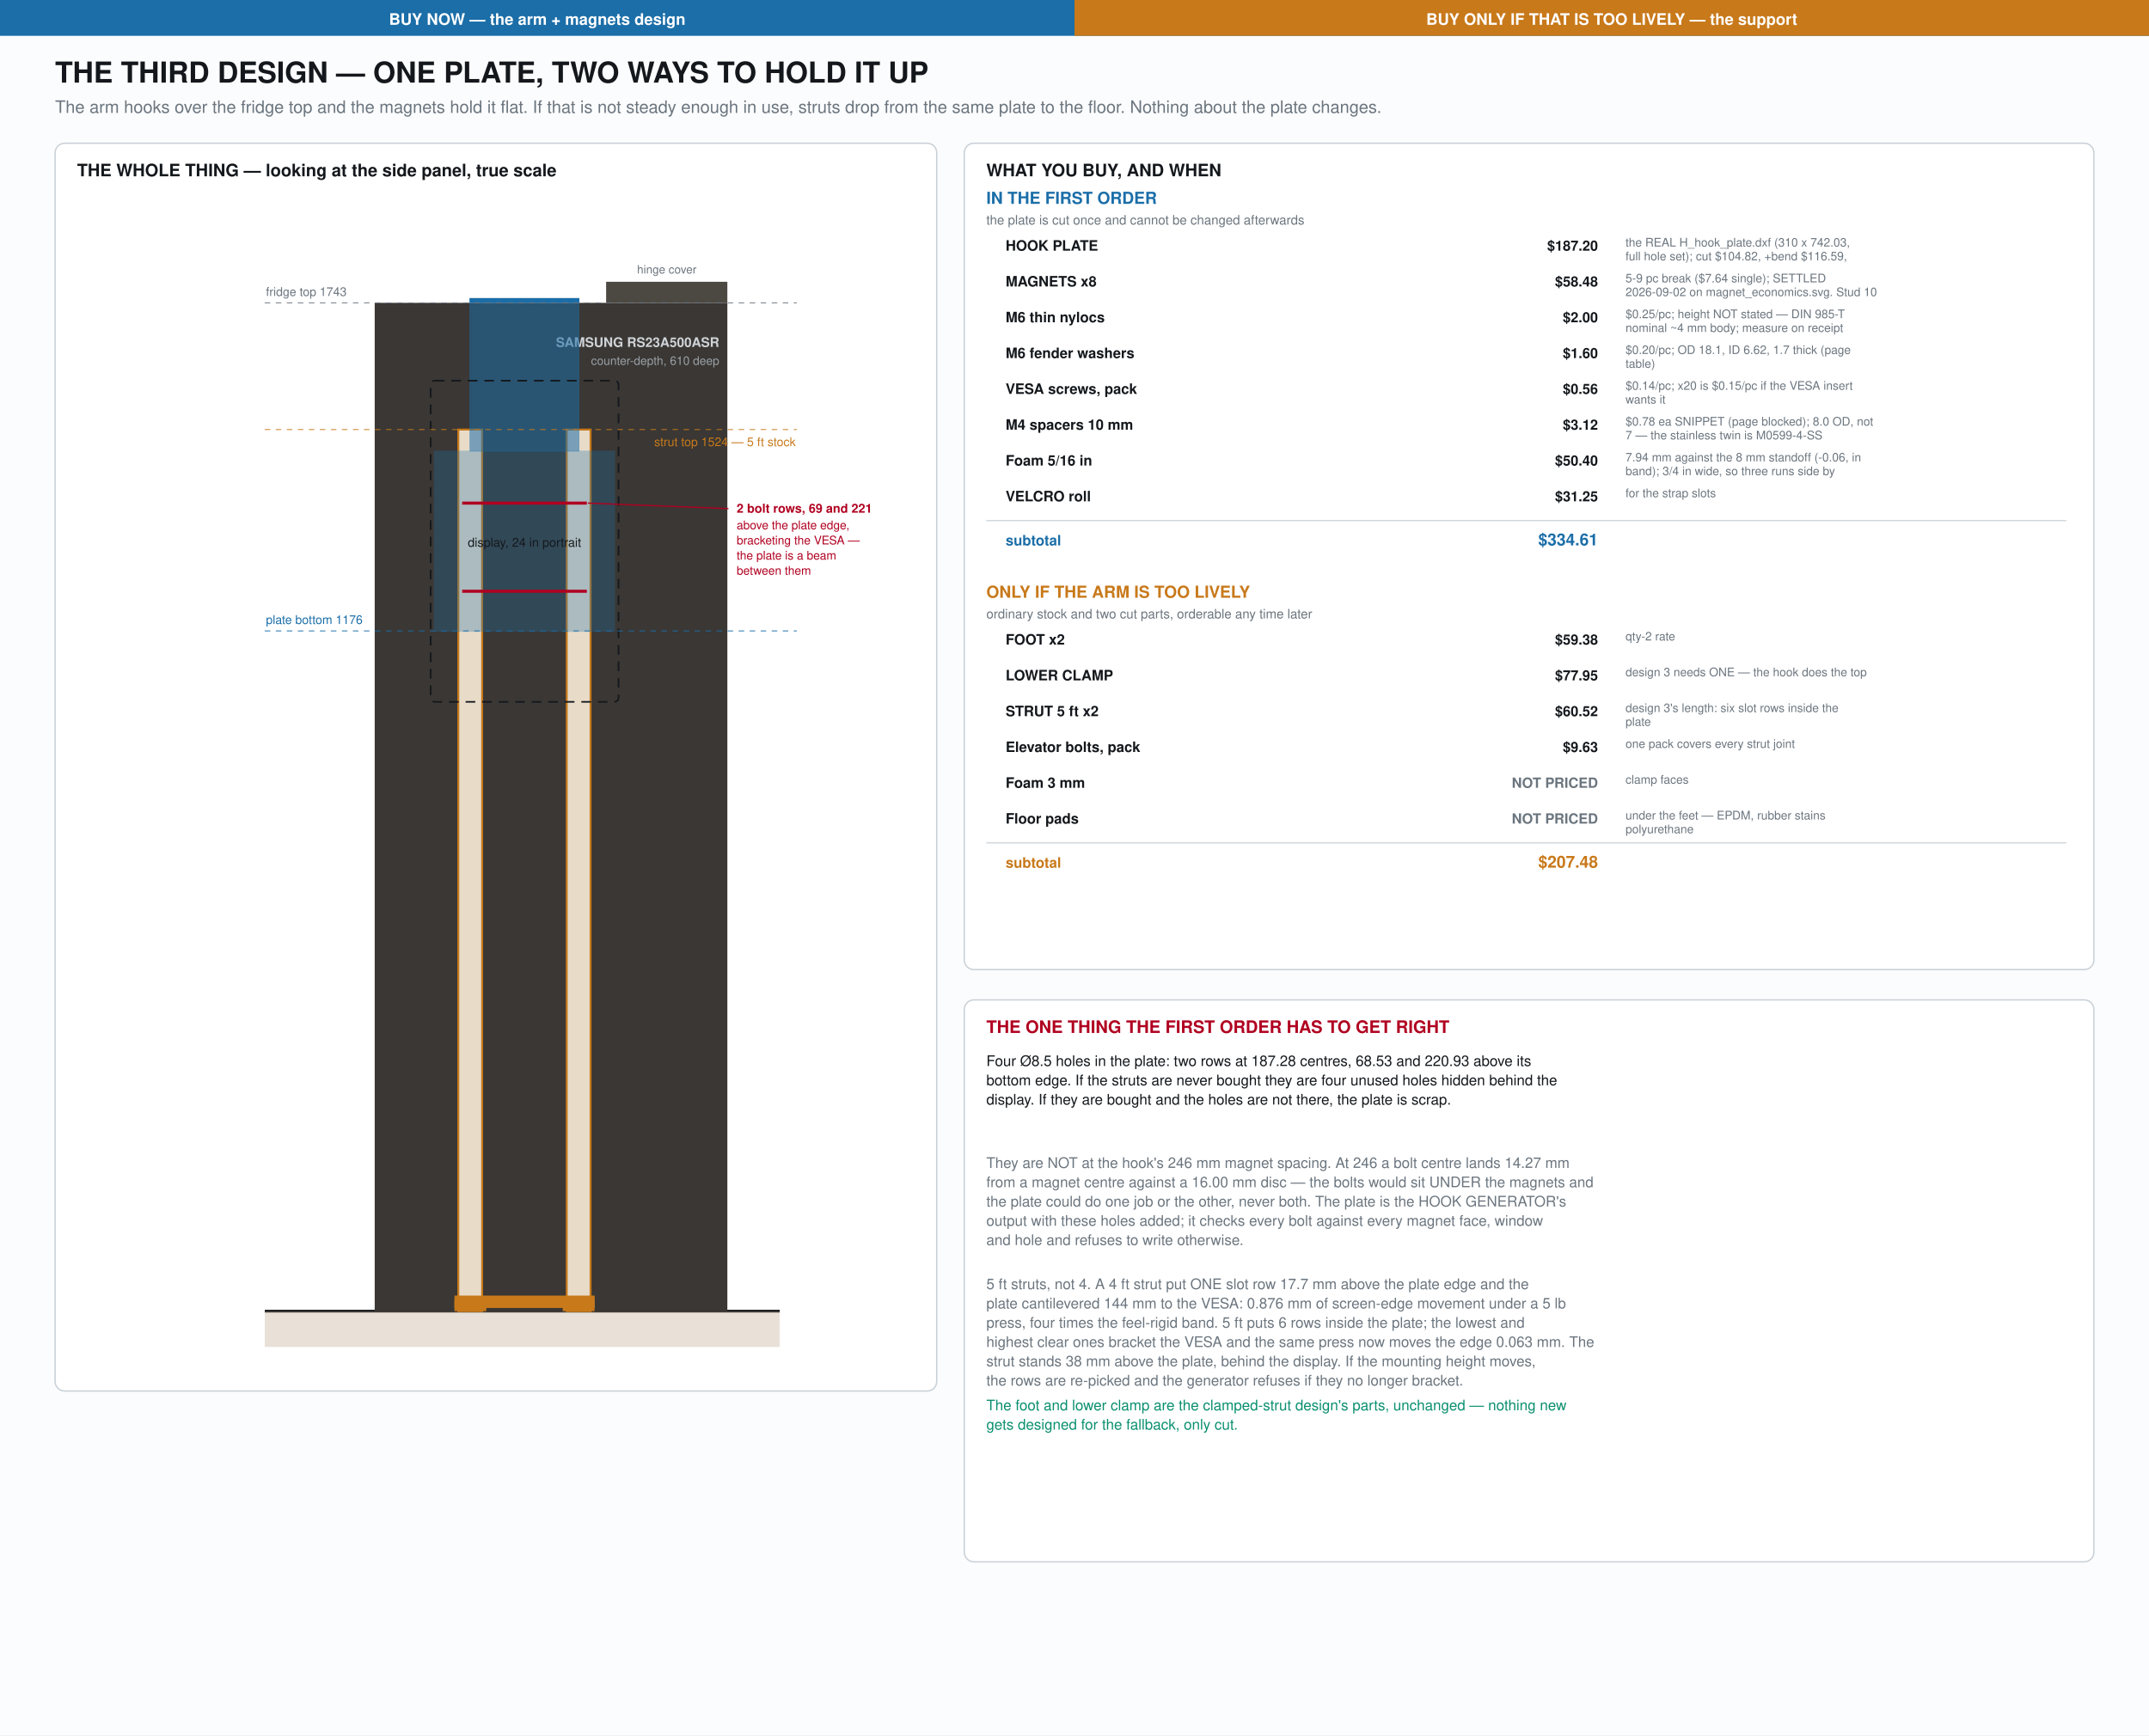
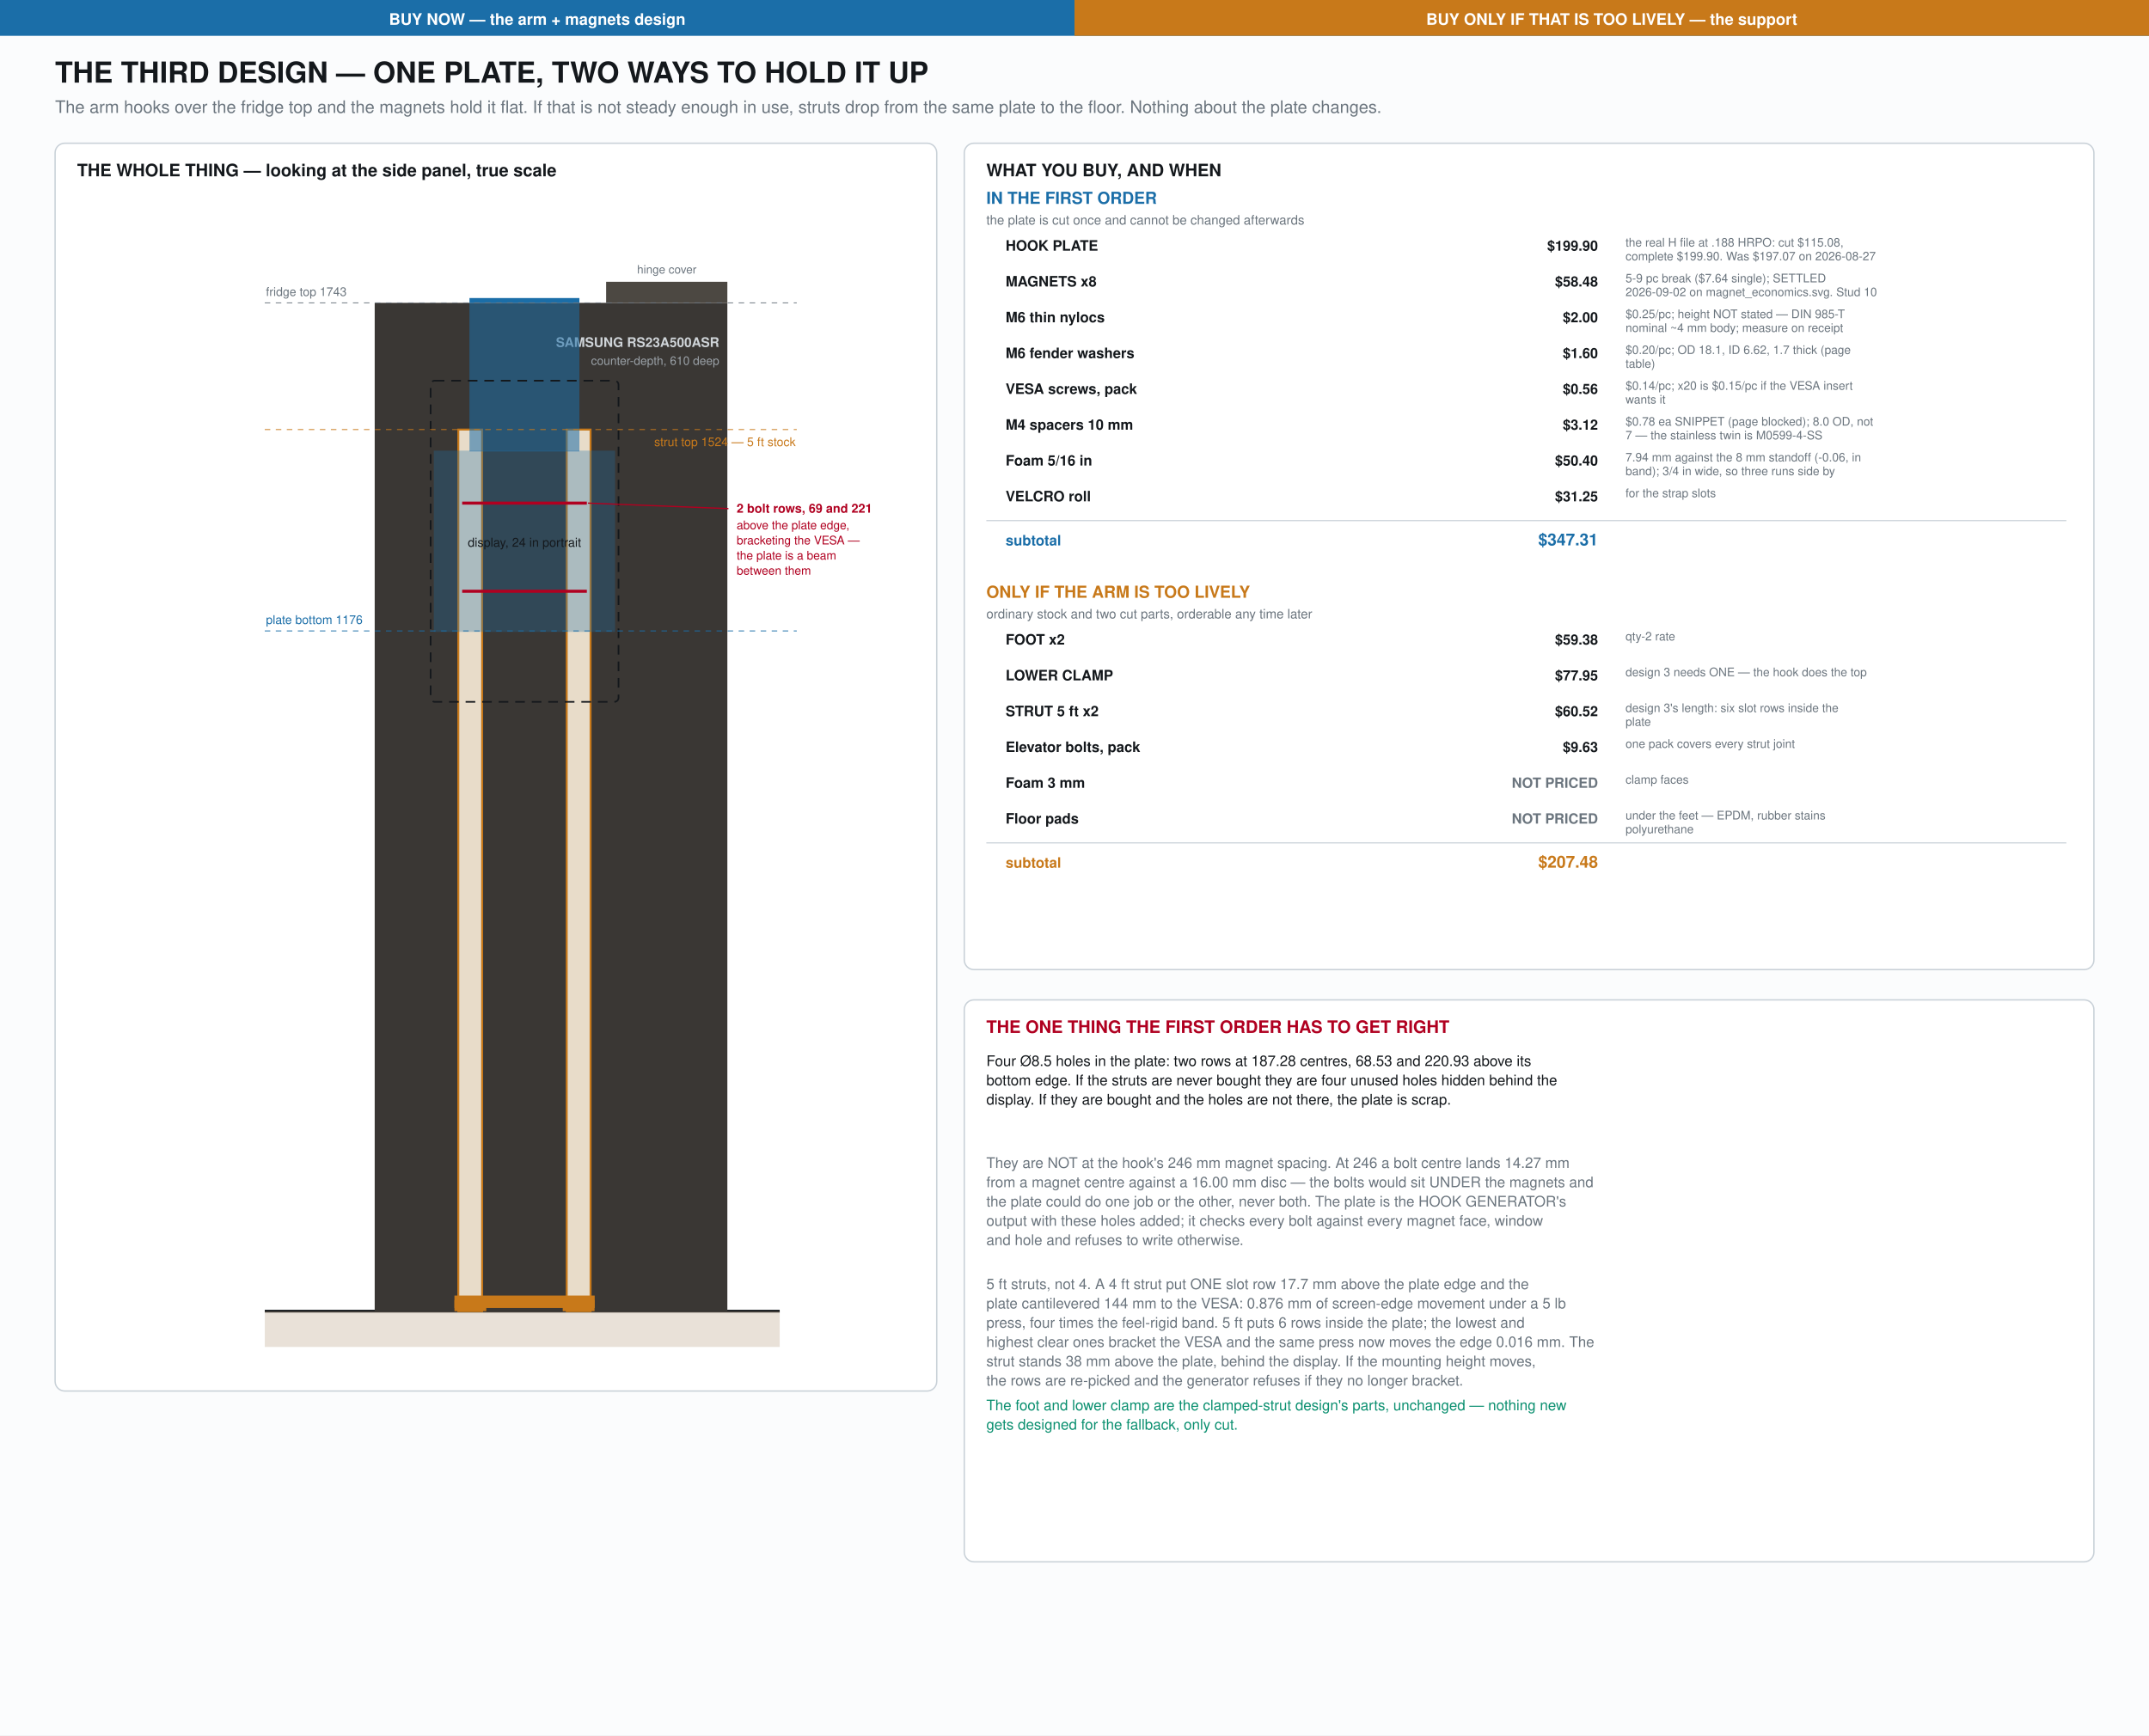
<svg xmlns="http://www.w3.org/2000/svg" width="1560" height="1260" viewBox="0 0 1560 1260">
  <rect width="1560" height="1260" fill="#fbfcfd" />
  <rect width="1560" height="26" fill="#1b6ea8" />
  <rect x="780" width="780" height="26" fill="#c8791a" />
  <text x="390.00" y="18.00" font-family="Helvetica,Arial,sans-serif" font-size="11.5" text-anchor="middle" fill="#fff" font-weight="bold">BUY NOW — the arm + magnets design</text>
  <text x="1170.00" y="18.00" font-family="Helvetica,Arial,sans-serif" font-size="11.5" text-anchor="middle" fill="#fff" font-weight="bold">BUY ONLY IF THAT IS TOO LIVELY — the support</text>
  <text x="40.00" y="60.00" font-family="Helvetica,Arial,sans-serif" font-size="21" text-anchor="start" fill="#14181c" font-weight="bold">THE THIRD DESIGN — ONE PLATE, TWO WAYS TO HOLD IT UP</text>
  <text x="40.00" y="82.00" font-family="Helvetica,Arial,sans-serif" font-size="12.5" text-anchor="start" fill="#6b757e" font-weight="normal">The arm hooks over the fridge top and the magnets hold it flat. If that is not steady enough in use, struts drop from the same plate to the floor. Nothing about the plate changes.</text>
  <rect x="40.0" y="104.0" width="640.0" height="906.0" rx="7" fill="#fff" stroke="#c9d1d8" stroke-width="1" />
  <text x="56.00" y="128.00" font-family="Helvetica,Arial,sans-serif" font-size="12.5" text-anchor="start" fill="#14181c" font-weight="bold">THE WHOLE THING — looking at the side panel, true scale</text>
  <line x1="192.2" y1="952.0" x2="566.0" y2="952.0" stroke="#14181c" stroke-width="2" />
  <rect x="192.2" y="952.0" width="373.8" height="26" fill="#b9a184" opacity="0.32" />
  <rect x="272.0" y="219.9" width="256.0" height="732.1" fill="#3a3734" />
  <rect x="440.0" y="204.6" width="88.0" height="15.3" fill="#4c4842" />
  <text x="522.15" y="251.91" font-family="Helvetica,Arial,sans-serif" font-size="9.6" text-anchor="end" fill="#cfd4d8" font-weight="bold">SAMSUNG RS23A500ASR</text>
  <text x="522.15" y="264.91" font-family="Helvetica,Arial,sans-serif" font-size="8.6" text-anchor="end" fill="#9aa1a7" font-weight="normal">counter-depth, 610 deep</text>
  <text x="484.03" y="198.58" font-family="Helvetica,Arial,sans-serif" font-size="8.4" text-anchor="middle" fill="#6b757e" font-weight="normal">hinge cover</text>
  <rect x="332.7" y="311.9" width="17.3" height="640.1" fill="#e8dcc9" stroke="#c8791a" stroke-width="1.4" />
  <rect x="329.9" y="944.0" width="23.1" height="8" fill="#c8791a" />
  <rect x="411.4" y="311.9" width="17.3" height="640.1" fill="#e8dcc9" stroke="#c8791a" stroke-width="1.4" />
  <rect x="408.5" y="944.0" width="23.1" height="8" fill="#c8791a" />
  <rect x="329.9" y="940.7" width="101.8" height="9" fill="#c8791a" />
  <rect x="340.8" y="216.4" width="79.8" height="3.5" fill="#1b6ea8" />
  <rect x="340.8" y="219.9" width="79.8" height="107.9" fill="#1b6ea8" opacity="0.55" />
  <rect x="315.6" y="327.9" width="130.2" height="130.2" fill="#1b6ea8" opacity="0.30" stroke="#1b6ea8" stroke-width="1.4" />
  <rect x="312.6" y="276.4" width="136.4" height="233.2" rx="3" fill="none" stroke="#14181c" stroke-width="1.2" stroke-dasharray="7 5" />
  <text x="380.74" y="396.98" font-family="Helvetica,Arial,sans-serif" font-size="9.0" text-anchor="middle" fill="#14181c" font-weight="normal">display, 24 in portrait</text>
  <line x1="192.2" y1="219.9" x2="578.4" y2="219.9" stroke="#6b757e" stroke-width="0.6" stroke-dasharray="4 4" />
  <text x="193.04" y="214.91" font-family="Helvetica,Arial,sans-serif" font-size="8.8" text-anchor="start" fill="#6b757e" font-weight="normal">fridge top 1743</text>
  <line x1="192.2" y1="458.1" x2="578.4" y2="458.1" stroke="#1b6ea8" stroke-width="0.6" stroke-dasharray="4 4" />
  <text x="193.04" y="453.05" font-family="Helvetica,Arial,sans-serif" font-size="8.8" text-anchor="start" fill="#1b6ea8" font-weight="normal">plate bottom 1176</text>
  <line x1="192.2" y1="311.9" x2="578.4" y2="311.9" stroke="#c8791a" stroke-width="0.6" stroke-dasharray="4 4" />
  <text x="577.59" y="323.92" font-family="Helvetica,Arial,sans-serif" font-size="8.8" text-anchor="end" fill="#c8791a" font-weight="normal">strut top 1524 — 5 ft stock</text>
  <line x1="335.5" y1="429.3" x2="426.0" y2="429.3" stroke="#b00020" stroke-width="2.2" />
  <line x1="335.5" y1="365.3" x2="426.0" y2="365.3" stroke="#b00020" stroke-width="2.2" />
  <path d="M426.8 365.3 L528.8 369.3" fill="none" stroke="#b00020" stroke-width="0.9" />
  <text x="534.75" y="372.26" font-family="Helvetica,Arial,sans-serif" font-size="9.0" text-anchor="start" fill="#b00020" font-weight="bold">2 bolt rows, 69 and 221</text>
  <text x="534.75" y="384.26" font-family="Helvetica,Arial,sans-serif" font-size="8.6" text-anchor="start" fill="#b00020" font-weight="normal">above the plate edge,</text>
  <text x="534.75" y="395.26" font-family="Helvetica,Arial,sans-serif" font-size="8.6" text-anchor="start" fill="#b00020" font-weight="normal">bracketing the VESA —</text>
  <text x="534.75" y="406.26" font-family="Helvetica,Arial,sans-serif" font-size="8.6" text-anchor="start" fill="#b00020" font-weight="normal">the plate is a beam</text>
  <text x="534.75" y="417.26" font-family="Helvetica,Arial,sans-serif" font-size="8.6" text-anchor="start" fill="#b00020" font-weight="normal">between them</text>
  <rect x="700.0" y="104.0" width="820.0" height="600.0" rx="7" fill="#fff" stroke="#c9d1d8" stroke-width="1" />
  <text x="716.00" y="128.00" font-family="Helvetica,Arial,sans-serif" font-size="12.5" text-anchor="start" fill="#14181c" font-weight="bold">WHAT YOU BUY, AND WHEN</text>
  <text x="716.00" y="148.00" font-family="Helvetica,Arial,sans-serif" font-size="12.0" text-anchor="start" fill="#1b6ea8" font-weight="bold">IN THE FIRST ORDER</text>
  <text x="716.00" y="163.00" font-family="Helvetica,Arial,sans-serif" font-size="9.4" text-anchor="start" fill="#6b757e" font-weight="normal">the plate is cut once and cannot be changed afterwards</text>
  <text x="730.00" y="182.00" font-family="Helvetica,Arial,sans-serif" font-size="10.4" text-anchor="start" fill="#14181c" font-weight="bold">HOOK PLATE</text>
-   <text x="1160.00" y="182.00" font-family="Helvetica,Arial,sans-serif" font-size="10.2" text-anchor="end" fill="#14181c" font-weight="bold">$187.20</text>
-   <text x="1180.00" y="179.00" font-family="Helvetica,Arial,sans-serif" font-size="8.6" text-anchor="start" fill="#6b757e" font-weight="normal">the REAL H_hook_plate.dxf (310 x 742.03,</text>
-   <text x="1180.00" y="189.00" font-family="Helvetica,Arial,sans-serif" font-size="8.6" text-anchor="start" fill="#6b757e" font-weight="normal">full hole set); cut $104.82, +bend $116.59,</text>
+   <text x="1160.00" y="182.00" font-family="Helvetica,Arial,sans-serif" font-size="10.2" text-anchor="end" fill="#14181c" font-weight="bold">$199.90</text>
+   <text x="1180.00" y="179.00" font-family="Helvetica,Arial,sans-serif" font-size="8.6" text-anchor="start" fill="#6b757e" font-weight="normal">the real H file at .188 HRPO: cut $115.08,</text>
+   <text x="1180.00" y="189.00" font-family="Helvetica,Arial,sans-serif" font-size="8.6" text-anchor="start" fill="#6b757e" font-weight="normal">complete $199.90. Was $197.07 on 2026-08-27</text>
  <text x="730.00" y="208.00" font-family="Helvetica,Arial,sans-serif" font-size="10.4" text-anchor="start" fill="#14181c" font-weight="bold">MAGNETS x8</text>
  <text x="1160.00" y="208.00" font-family="Helvetica,Arial,sans-serif" font-size="10.2" text-anchor="end" fill="#14181c" font-weight="bold">$58.48</text>
  <text x="1180.00" y="205.00" font-family="Helvetica,Arial,sans-serif" font-size="8.6" text-anchor="start" fill="#6b757e" font-weight="normal">5-9 pc break ($7.64 single); SETTLED</text>
  <text x="1180.00" y="215.00" font-family="Helvetica,Arial,sans-serif" font-size="8.6" text-anchor="start" fill="#6b757e" font-weight="normal">2026-09-02 on magnet_economics.svg. Stud 10</text>
  <text x="730.00" y="234.00" font-family="Helvetica,Arial,sans-serif" font-size="10.4" text-anchor="start" fill="#14181c" font-weight="bold">M6 thin nylocs</text>
  <text x="1160.00" y="234.00" font-family="Helvetica,Arial,sans-serif" font-size="10.2" text-anchor="end" fill="#14181c" font-weight="bold">$2.00</text>
  <text x="1180.00" y="231.00" font-family="Helvetica,Arial,sans-serif" font-size="8.6" text-anchor="start" fill="#6b757e" font-weight="normal">$0.25/pc; height NOT stated — DIN 985-T</text>
  <text x="1180.00" y="241.00" font-family="Helvetica,Arial,sans-serif" font-size="8.6" text-anchor="start" fill="#6b757e" font-weight="normal">nominal ~4 mm body; measure on receipt</text>
  <text x="730.00" y="260.00" font-family="Helvetica,Arial,sans-serif" font-size="10.4" text-anchor="start" fill="#14181c" font-weight="bold">M6 fender washers</text>
  <text x="1160.00" y="260.00" font-family="Helvetica,Arial,sans-serif" font-size="10.2" text-anchor="end" fill="#14181c" font-weight="bold">$1.60</text>
  <text x="1180.00" y="257.00" font-family="Helvetica,Arial,sans-serif" font-size="8.6" text-anchor="start" fill="#6b757e" font-weight="normal">$0.20/pc; OD 18.1, ID 6.62, 1.7 thick (page</text>
  <text x="1180.00" y="267.00" font-family="Helvetica,Arial,sans-serif" font-size="8.6" text-anchor="start" fill="#6b757e" font-weight="normal">table)</text>
  <text x="730.00" y="286.00" font-family="Helvetica,Arial,sans-serif" font-size="10.4" text-anchor="start" fill="#14181c" font-weight="bold">VESA screws, pack</text>
  <text x="1160.00" y="286.00" font-family="Helvetica,Arial,sans-serif" font-size="10.2" text-anchor="end" fill="#14181c" font-weight="bold">$0.56</text>
  <text x="1180.00" y="283.00" font-family="Helvetica,Arial,sans-serif" font-size="8.6" text-anchor="start" fill="#6b757e" font-weight="normal">$0.14/pc; x20 is $0.15/pc if the VESA insert</text>
  <text x="1180.00" y="293.00" font-family="Helvetica,Arial,sans-serif" font-size="8.6" text-anchor="start" fill="#6b757e" font-weight="normal">wants it</text>
  <text x="730.00" y="312.00" font-family="Helvetica,Arial,sans-serif" font-size="10.4" text-anchor="start" fill="#14181c" font-weight="bold">M4 spacers 10 mm</text>
  <text x="1160.00" y="312.00" font-family="Helvetica,Arial,sans-serif" font-size="10.2" text-anchor="end" fill="#14181c" font-weight="bold">$3.12</text>
  <text x="1180.00" y="309.00" font-family="Helvetica,Arial,sans-serif" font-size="8.6" text-anchor="start" fill="#6b757e" font-weight="normal">$0.78 ea SNIPPET (page blocked); 8.0 OD, not</text>
  <text x="1180.00" y="319.00" font-family="Helvetica,Arial,sans-serif" font-size="8.6" text-anchor="start" fill="#6b757e" font-weight="normal">7 — the stainless twin is M0599-4-SS</text>
  <text x="730.00" y="338.00" font-family="Helvetica,Arial,sans-serif" font-size="10.4" text-anchor="start" fill="#14181c" font-weight="bold">Foam 5/16 in</text>
  <text x="1160.00" y="338.00" font-family="Helvetica,Arial,sans-serif" font-size="10.2" text-anchor="end" fill="#14181c" font-weight="bold">$50.40</text>
  <text x="1180.00" y="335.00" font-family="Helvetica,Arial,sans-serif" font-size="8.6" text-anchor="start" fill="#6b757e" font-weight="normal">7.94 mm against the 8 mm standoff (-0.06, in</text>
  <text x="1180.00" y="345.00" font-family="Helvetica,Arial,sans-serif" font-size="8.6" text-anchor="start" fill="#6b757e" font-weight="normal">band); 3/4 in wide, so three runs side by</text>
  <text x="730.00" y="364.00" font-family="Helvetica,Arial,sans-serif" font-size="10.4" text-anchor="start" fill="#14181c" font-weight="bold">VELCRO roll</text>
  <text x="1160.00" y="364.00" font-family="Helvetica,Arial,sans-serif" font-size="10.2" text-anchor="end" fill="#14181c" font-weight="bold">$31.25</text>
  <text x="1180.00" y="361.00" font-family="Helvetica,Arial,sans-serif" font-size="8.6" text-anchor="start" fill="#6b757e" font-weight="normal">for the strap slots</text>
  <line x1="716" y1="378.0" x2="1500" y2="378.0" stroke="#c9d1d8" stroke-width="0.8" />
  <text x="730.00" y="396.00" font-family="Helvetica,Arial,sans-serif" font-size="10.4" text-anchor="start" fill="#1b6ea8" font-weight="bold">subtotal</text>
-   <text x="1160.00" y="396.00" font-family="Helvetica,Arial,sans-serif" font-size="12.0" text-anchor="end" fill="#1b6ea8" font-weight="bold">$334.61</text>
+   <text x="1160.00" y="396.00" font-family="Helvetica,Arial,sans-serif" font-size="12.0" text-anchor="end" fill="#1b6ea8" font-weight="bold">$347.31</text>
  <text x="716.00" y="434.00" font-family="Helvetica,Arial,sans-serif" font-size="12.0" text-anchor="start" fill="#c8791a" font-weight="bold">ONLY IF THE ARM IS TOO LIVELY</text>
  <text x="716.00" y="449.00" font-family="Helvetica,Arial,sans-serif" font-size="9.4" text-anchor="start" fill="#6b757e" font-weight="normal">ordinary stock and two cut parts, orderable any time later</text>
  <text x="730.00" y="468.00" font-family="Helvetica,Arial,sans-serif" font-size="10.4" text-anchor="start" fill="#14181c" font-weight="bold">FOOT x2</text>
  <text x="1160.00" y="468.00" font-family="Helvetica,Arial,sans-serif" font-size="10.2" text-anchor="end" fill="#14181c" font-weight="bold">$59.38</text>
  <text x="1180.00" y="465.00" font-family="Helvetica,Arial,sans-serif" font-size="8.6" text-anchor="start" fill="#6b757e" font-weight="normal">qty-2 rate</text>
  <text x="730.00" y="494.00" font-family="Helvetica,Arial,sans-serif" font-size="10.4" text-anchor="start" fill="#14181c" font-weight="bold">LOWER CLAMP</text>
  <text x="1160.00" y="494.00" font-family="Helvetica,Arial,sans-serif" font-size="10.2" text-anchor="end" fill="#14181c" font-weight="bold">$77.95</text>
  <text x="1180.00" y="491.00" font-family="Helvetica,Arial,sans-serif" font-size="8.6" text-anchor="start" fill="#6b757e" font-weight="normal">design 3 needs ONE — the hook does the top</text>
  <text x="730.00" y="520.00" font-family="Helvetica,Arial,sans-serif" font-size="10.4" text-anchor="start" fill="#14181c" font-weight="bold">STRUT 5 ft x2</text>
  <text x="1160.00" y="520.00" font-family="Helvetica,Arial,sans-serif" font-size="10.2" text-anchor="end" fill="#14181c" font-weight="bold">$60.52</text>
  <text x="1180.00" y="517.00" font-family="Helvetica,Arial,sans-serif" font-size="8.6" text-anchor="start" fill="#6b757e" font-weight="normal">design 3's length: six slot rows inside the</text>
  <text x="1180.00" y="527.00" font-family="Helvetica,Arial,sans-serif" font-size="8.6" text-anchor="start" fill="#6b757e" font-weight="normal">plate</text>
  <text x="730.00" y="546.00" font-family="Helvetica,Arial,sans-serif" font-size="10.4" text-anchor="start" fill="#14181c" font-weight="bold">Elevator bolts, pack</text>
  <text x="1160.00" y="546.00" font-family="Helvetica,Arial,sans-serif" font-size="10.2" text-anchor="end" fill="#14181c" font-weight="bold">$9.63</text>
  <text x="1180.00" y="543.00" font-family="Helvetica,Arial,sans-serif" font-size="8.6" text-anchor="start" fill="#6b757e" font-weight="normal">one pack covers every strut joint</text>
  <text x="730.00" y="572.00" font-family="Helvetica,Arial,sans-serif" font-size="10.4" text-anchor="start" fill="#14181c" font-weight="bold">Foam 3 mm</text>
  <text x="1160.00" y="572.00" font-family="Helvetica,Arial,sans-serif" font-size="10.2" text-anchor="end" fill="#6b757e" font-weight="bold">NOT PRICED</text>
  <text x="1180.00" y="569.00" font-family="Helvetica,Arial,sans-serif" font-size="8.6" text-anchor="start" fill="#6b757e" font-weight="normal">clamp faces</text>
  <text x="730.00" y="598.00" font-family="Helvetica,Arial,sans-serif" font-size="10.4" text-anchor="start" fill="#14181c" font-weight="bold">Floor pads</text>
  <text x="1160.00" y="598.00" font-family="Helvetica,Arial,sans-serif" font-size="10.2" text-anchor="end" fill="#6b757e" font-weight="bold">NOT PRICED</text>
  <text x="1180.00" y="595.00" font-family="Helvetica,Arial,sans-serif" font-size="8.6" text-anchor="start" fill="#6b757e" font-weight="normal">under the feet — EPDM, rubber stains</text>
  <text x="1180.00" y="605.00" font-family="Helvetica,Arial,sans-serif" font-size="8.6" text-anchor="start" fill="#6b757e" font-weight="normal">polyurethane</text>
  <line x1="716" y1="612.0" x2="1500" y2="612.0" stroke="#c9d1d8" stroke-width="0.8" />
  <text x="730.00" y="630.00" font-family="Helvetica,Arial,sans-serif" font-size="10.4" text-anchor="start" fill="#c8791a" font-weight="bold">subtotal</text>
  <text x="1160.00" y="630.00" font-family="Helvetica,Arial,sans-serif" font-size="12.0" text-anchor="end" fill="#c8791a" font-weight="bold">$207.48</text>
  <rect x="700.0" y="726.0" width="820.0" height="408.0" rx="7" fill="#fff" stroke="#c9d1d8" stroke-width="1" />
  <text x="716.00" y="750.00" font-family="Helvetica,Arial,sans-serif" font-size="12.5" text-anchor="start" fill="#b00020" font-weight="bold">THE ONE THING THE FIRST ORDER HAS TO GET RIGHT</text>
  <text x="716.00" y="774.00" font-family="Helvetica,Arial,sans-serif" font-size="10.6" text-anchor="start" fill="#14181c" font-weight="normal">Four Ø8.5 holes in the plate: two rows at 187.28 centres, 68.53 and 220.93 above its</text>
  <text x="716.00" y="788.00" font-family="Helvetica,Arial,sans-serif" font-size="10.6" text-anchor="start" fill="#14181c" font-weight="normal">bottom edge. If the struts are never bought they are four unused holes hidden behind the</text>
  <text x="716.00" y="802.00" font-family="Helvetica,Arial,sans-serif" font-size="10.6" text-anchor="start" fill="#14181c" font-weight="normal">display. If they are bought and the holes are not there, the plate is scrap.</text>
  <text x="716.00" y="848.00" font-family="Helvetica,Arial,sans-serif" font-size="10.6" text-anchor="start" fill="#6b757e" font-weight="normal">They are NOT at the hook's 246 mm magnet spacing. At 246 a bolt centre lands 14.27 mm</text>
  <text x="716.00" y="862.00" font-family="Helvetica,Arial,sans-serif" font-size="10.6" text-anchor="start" fill="#6b757e" font-weight="normal">from a magnet centre against a 16.00 mm disc — the bolts would sit UNDER the magnets and</text>
  <text x="716.00" y="876.00" font-family="Helvetica,Arial,sans-serif" font-size="10.6" text-anchor="start" fill="#6b757e" font-weight="normal">the plate could do one job or the other, never both. The plate is the HOOK GENERATOR's</text>
  <text x="716.00" y="890.00" font-family="Helvetica,Arial,sans-serif" font-size="10.6" text-anchor="start" fill="#6b757e" font-weight="normal">output with these holes added; it checks every bolt against every magnet face, window</text>
  <text x="716.00" y="904.00" font-family="Helvetica,Arial,sans-serif" font-size="10.6" text-anchor="start" fill="#6b757e" font-weight="normal">and hole and refuses to write otherwise.</text>
  <text x="716.00" y="936.00" font-family="Helvetica,Arial,sans-serif" font-size="10.6" text-anchor="start" fill="#6b757e" font-weight="normal">5 ft struts, not 4. A 4 ft strut put ONE slot row 17.7 mm above the plate edge and the</text>
  <text x="716.00" y="950.00" font-family="Helvetica,Arial,sans-serif" font-size="10.6" text-anchor="start" fill="#6b757e" font-weight="normal">plate cantilevered 144 mm to the VESA: 0.876 mm of screen-edge movement under a 5 lb</text>
  <text x="716.00" y="964.00" font-family="Helvetica,Arial,sans-serif" font-size="10.6" text-anchor="start" fill="#6b757e" font-weight="normal">press, four times the feel-rigid band. 5 ft puts 6 rows inside the plate; the lowest and</text>
-   <text x="716.00" y="978.00" font-family="Helvetica,Arial,sans-serif" font-size="10.6" text-anchor="start" fill="#6b757e" font-weight="normal">highest clear ones bracket the VESA and the same press now moves the edge 0.063 mm. The</text>
+   <text x="716.00" y="978.00" font-family="Helvetica,Arial,sans-serif" font-size="10.6" text-anchor="start" fill="#6b757e" font-weight="normal">highest clear ones bracket the VESA and the same press now moves the edge 0.016 mm. The</text>
  <text x="716.00" y="992.00" font-family="Helvetica,Arial,sans-serif" font-size="10.6" text-anchor="start" fill="#6b757e" font-weight="normal">strut stands 38 mm above the plate, behind the display. If the mounting height moves,</text>
  <text x="716.00" y="1006.00" font-family="Helvetica,Arial,sans-serif" font-size="10.6" text-anchor="start" fill="#6b757e" font-weight="normal">the rows are re-picked and the generator refuses if they no longer bracket.</text>
  <text x="716.00" y="1024.00" font-family="Helvetica,Arial,sans-serif" font-size="10.6" text-anchor="start" fill="#0a8f6f" font-weight="normal">The foot and lower clamp are the clamped-strut design's parts, unchanged — nothing new</text>
  <text x="716.00" y="1038.00" font-family="Helvetica,Arial,sans-serif" font-size="10.6" text-anchor="start" fill="#0a8f6f" font-weight="normal">gets designed for the fallback, only cut.</text>
</svg>
